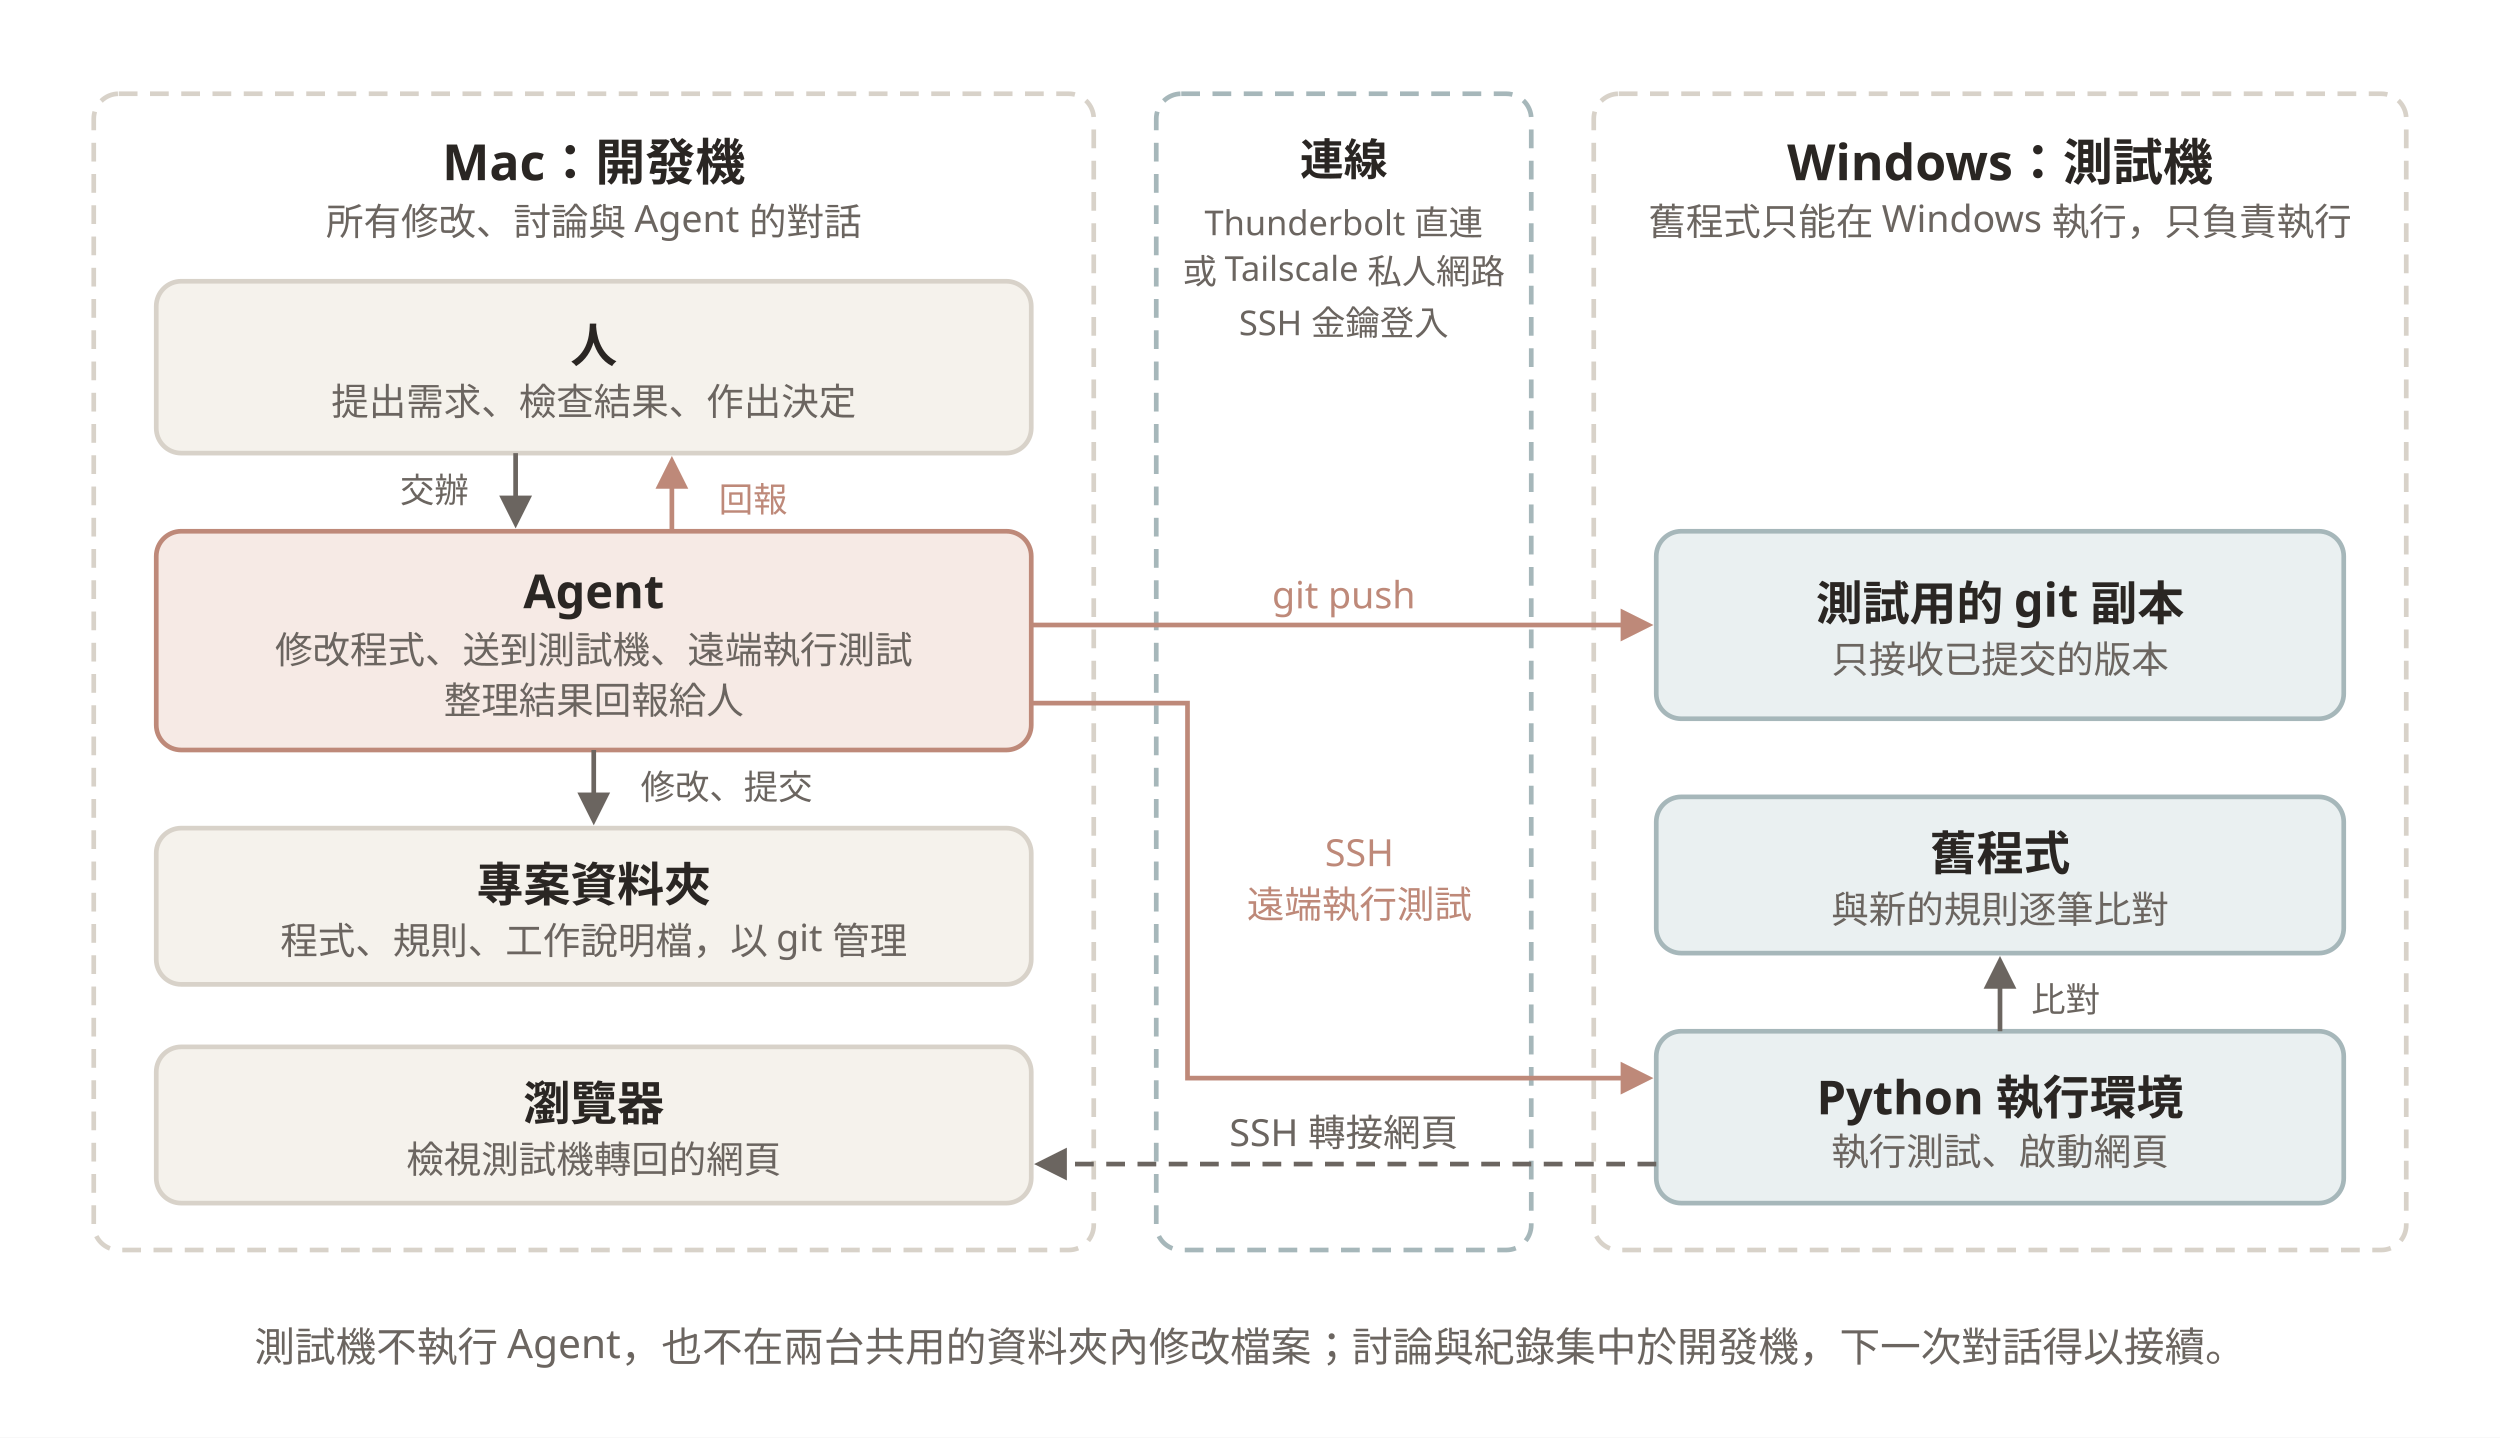
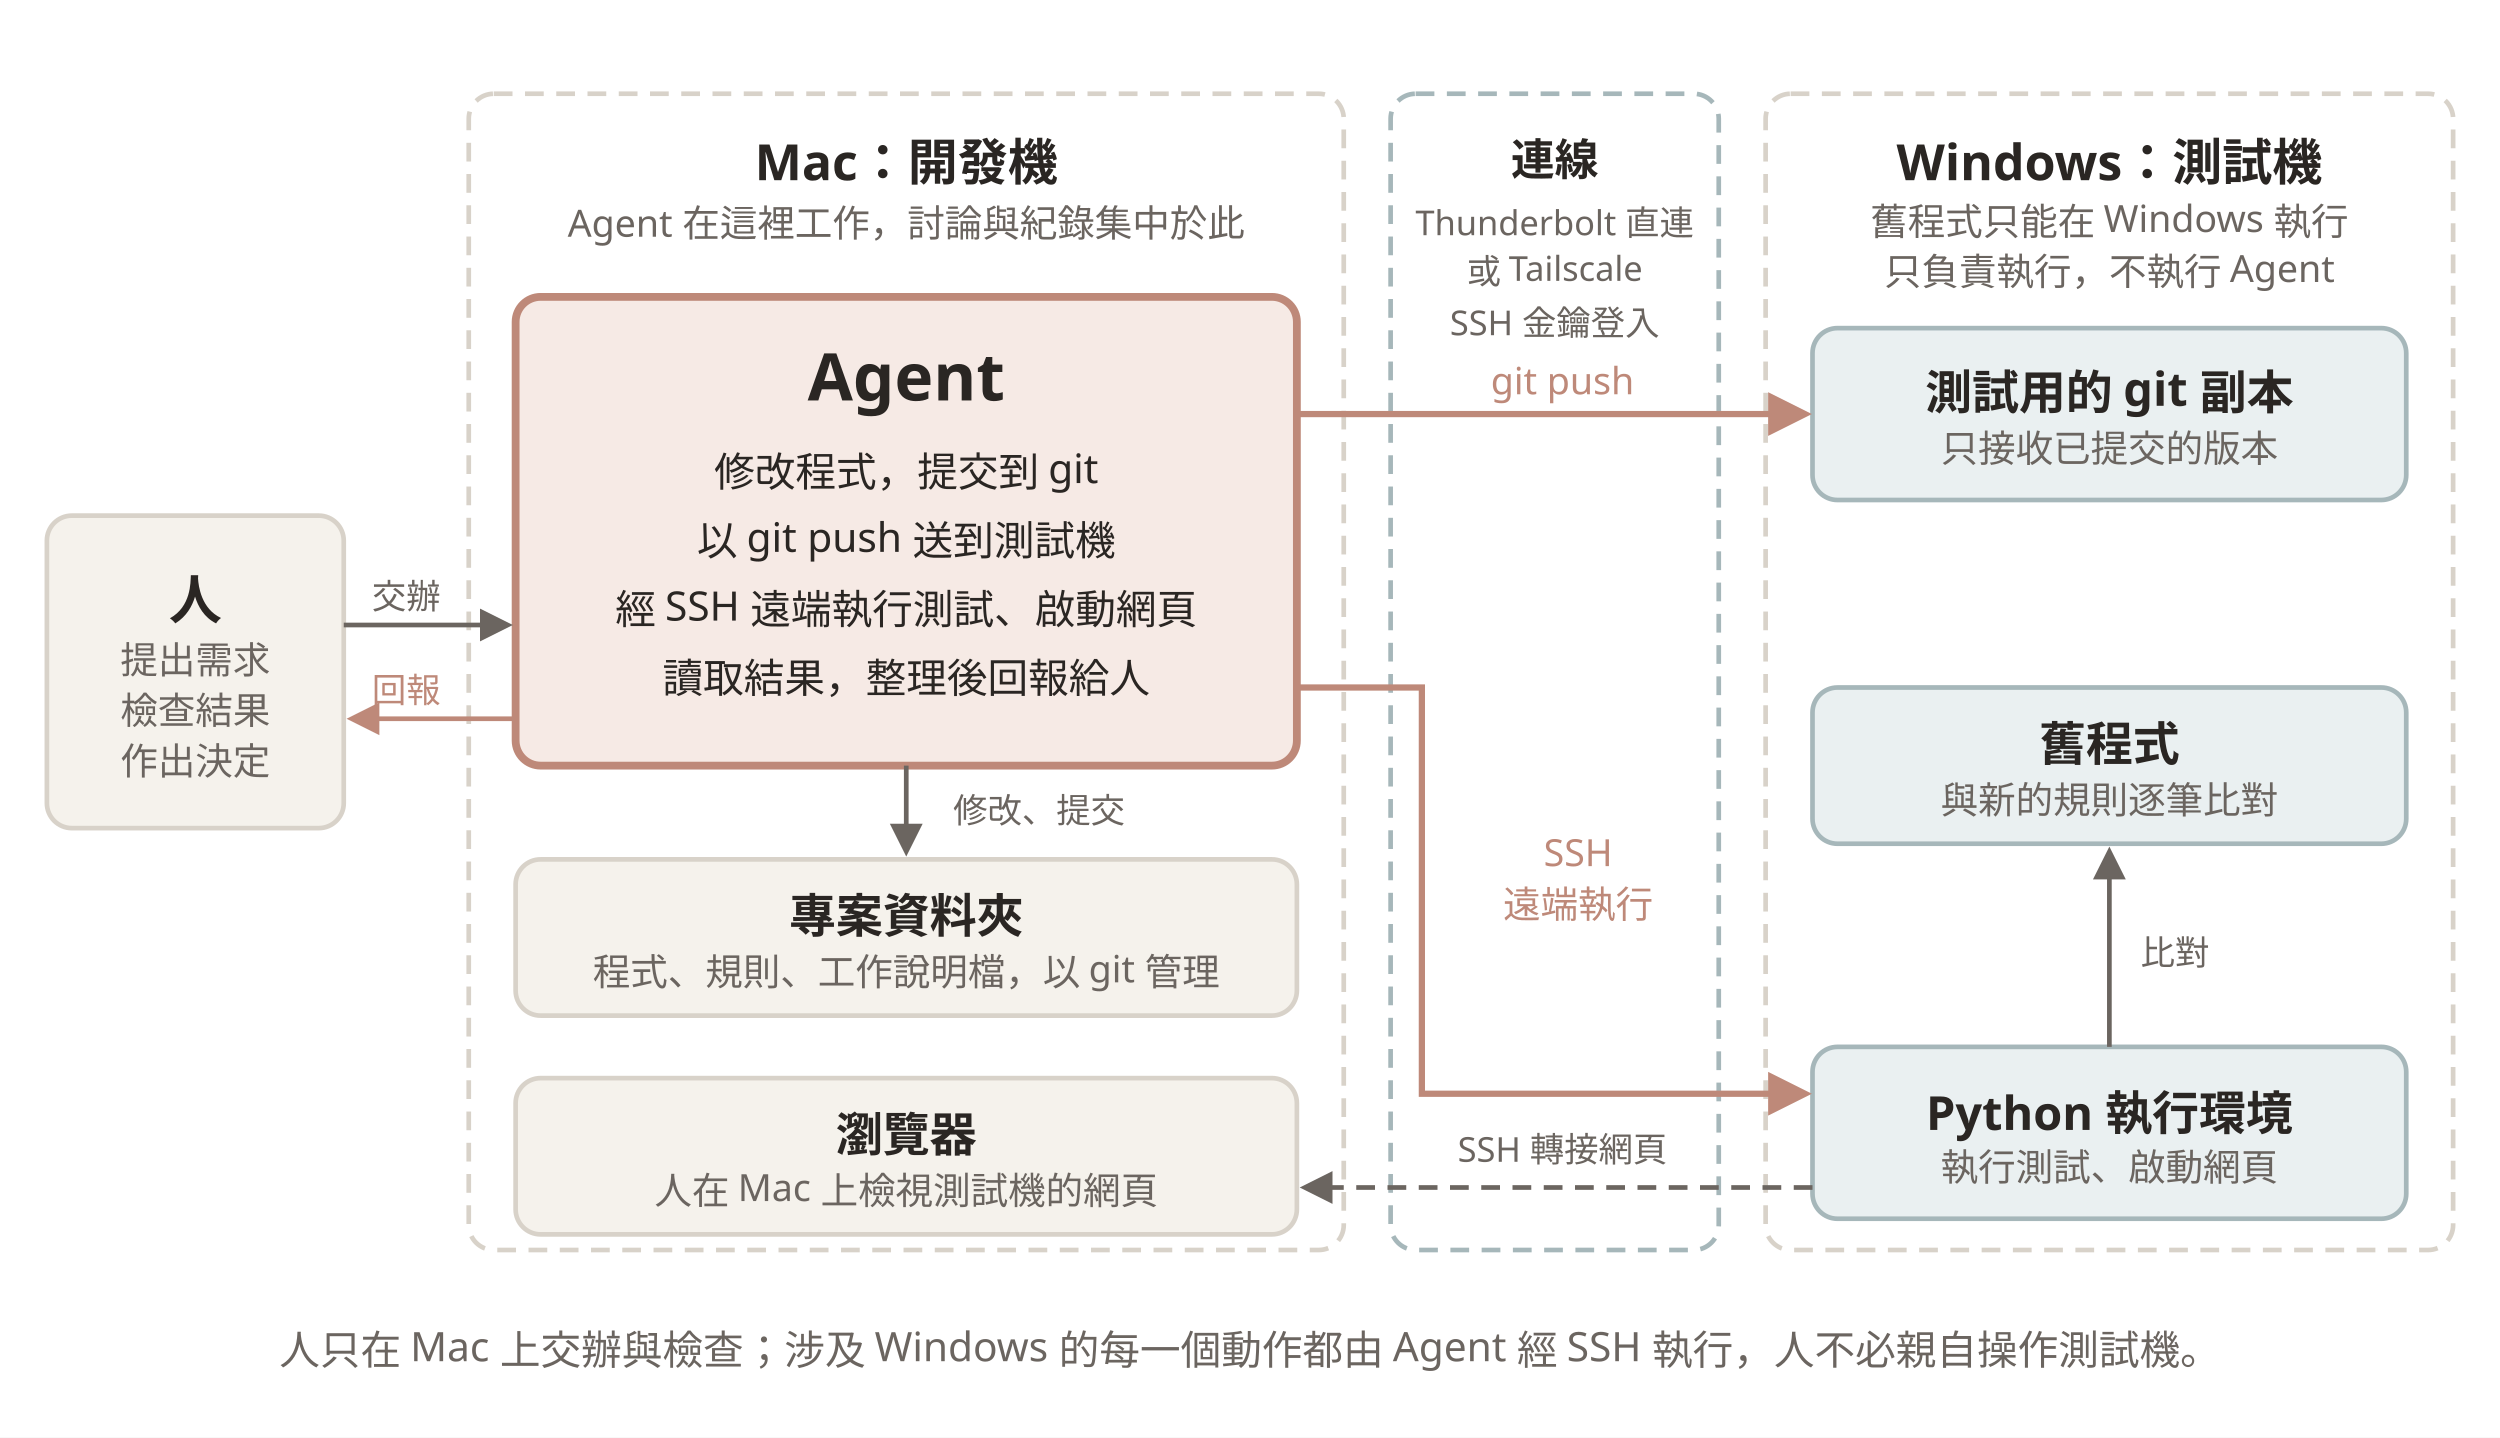
<svg xmlns="http://www.w3.org/2000/svg" viewBox="0 0 1600 920" width="1600" height="920" font-family="PingFang TC, Hiragino Sans GB, sans-serif">
  <defs>
    <marker id="ah" viewBox="0 0 10 10" refX="8" refY="5" markerWidth="7" markerHeight="7" orient="auto-start-reverse">
      <path d="M0,0 L10,5 L0,10 z" fill="#6B6560" />
    </marker>
    <marker id="ahr" viewBox="0 0 10 10" refX="8" refY="5" markerWidth="7" markerHeight="7" orient="auto-start-reverse">
      <path d="M0,0 L10,5 L0,10 z" fill="#BE8979" />
    </marker>
  </defs>
  <rect width="1600" height="920" fill="#FFFFFF" />
-   <rect x="60" y="60" width="640" height="740" rx="16" fill="none" stroke="#D8D2C9" stroke-width="3" stroke-dasharray="12 8" />
-   <text x="380" y="100.0" font-size="32" fill="#2A2623" font-weight="600" text-anchor="middle" dominant-baseline="central">Mac：開發機</text>
-   <text x="380" y="140.0" font-size="24" fill="#6B6560" text-anchor="middle" dominant-baseline="central">所有修改、討論與 Agent 的對話</text>
-   <rect x="740" y="60" width="240" height="740" rx="16" fill="none" stroke="#A6B7BA" stroke-width="3" stroke-dasharray="12 8" />
-   <text x="860" y="100.0" font-size="28" fill="#2A2623" font-weight="600" text-anchor="middle" dominant-baseline="central">連線</text>
-   <text x="860" y="140.0" font-size="22" fill="#6B6560" text-anchor="middle" dominant-baseline="central">Thunderbolt 直連</text>
-   <text x="860" y="172.0" font-size="22" fill="#6B6560" text-anchor="middle" dominant-baseline="central">或 Tailscale 私人網路</text>
-   <text x="860" y="204.0" font-size="22" fill="#6B6560" text-anchor="middle" dominant-baseline="central">SSH 金鑰登入</text>
-   <rect x="1020" y="60" width="520" height="740" rx="16" fill="none" stroke="#D8D2C9" stroke-width="3" stroke-dasharray="12 8" />
-   <text x="1280" y="100.0" font-size="32" fill="#2A2623" font-weight="600" text-anchor="middle" dominant-baseline="central">Windows：測試機</text>
-   <text x="1280" y="140.0" font-size="24" fill="#6B6560" text-anchor="middle" dominant-baseline="central">舊程式只能在 Windows 執行，只負責執行</text>
-   <rect x="100" y="180" width="560" height="110" rx="16" fill="#F5F2EC" stroke="#D8D2C9" stroke-width="3" />
-   <text x="380.0" y="218.8" font-size="30" fill="#2A2623" font-weight="600" text-anchor="middle" dominant-baseline="central">人</text>
-   <text x="380.0" y="255.2" font-size="24" fill="#6B6560" text-anchor="middle" dominant-baseline="central">提出需求、檢查結果、作出決定</text>
-   <rect x="100" y="340" width="560" height="140" rx="16" fill="#F6EAE5" stroke="#BE8979" stroke-width="3" />
-   <text x="380.0" y="377.6" font-size="30" fill="#2A2623" font-weight="600" text-anchor="middle" dominant-baseline="central">Agent</text>
-   <text x="380.0" y="414.1" font-size="24" fill="#6B6560" text-anchor="middle" dominant-baseline="central">修改程式、送到測試機、遠端執行測試</text>
-   <text x="380.0" y="446.4" font-size="24" fill="#6B6560" text-anchor="middle" dominant-baseline="central">整理結果回報給人</text>
-   <rect x="100" y="530" width="560" height="100" rx="16" fill="#F5F2EC" stroke="#D8D2C9" stroke-width="3" />
-   <text x="380.0" y="563.8" font-size="30" fill="#2A2623" font-weight="600" text-anchor="middle" dominant-baseline="central">專案資料夾</text>
-   <text x="380.0" y="600.2" font-size="24" fill="#6B6560" text-anchor="middle" dominant-baseline="central">程式、規則、工作說明檔，以 git 管理</text>
-   <rect x="100" y="670" width="560" height="100" rx="16" fill="#F5F2EC" stroke="#D8D2C9" stroke-width="3" />
-   <text x="380.0" y="703.8" font-size="30" fill="#2A2623" font-weight="600" text-anchor="middle" dominant-baseline="central">瀏覽器</text>
-   <text x="380.0" y="740.2" font-size="24" fill="#6B6560" text-anchor="middle" dominant-baseline="central">檢視測試機轉回的網頁</text>
-   <polyline points="330,290 330,334" fill="none" stroke="#6B6560" stroke-width="3" marker-end="url(#ah)" />
-   <text x="300" y="312.0" font-size="22" fill="#6B6560" text-anchor="end" dominant-baseline="central">交辦</text>
-   <polyline points="430,340 430,296" fill="none" stroke="#BE8979" stroke-width="3" marker-end="url(#ahr)" />
-   <text x="460" y="318.0" font-size="22" fill="#BE8979" text-anchor="start" dominant-baseline="central">回報</text>
-   <polyline points="380,480 380,524" fill="none" stroke="#6B6560" stroke-width="3" marker-end="url(#ah)" />
-   <text x="410" y="502.0" font-size="22" fill="#6B6560" text-anchor="start" dominant-baseline="central">修改、提交</text>
-   <rect x="1060" y="340" width="440" height="120" rx="16" fill="#EAF0F1" stroke="#A6B7BA" stroke-width="3" />
-   <text x="1280.0" y="383.8" font-size="30" fill="#2A2623" font-weight="600" text-anchor="middle" dominant-baseline="central">測試用的 git 副本</text>
-   <text x="1280.0" y="420.2" font-size="24" fill="#6B6560" text-anchor="middle" dominant-baseline="central">只接收已提交的版本</text>
-   <rect x="1060" y="510" width="440" height="100" rx="16" fill="#EAF0F1" stroke="#A6B7BA" stroke-width="3" />
-   <text x="1280.0" y="543.8" font-size="30" fill="#2A2623" font-weight="600" text-anchor="middle" dominant-baseline="central">舊程式</text>
-   <text x="1280.0" y="580.2" font-size="24" fill="#6B6560" text-anchor="middle" dominant-baseline="central">與新的規則逐筆比對</text>
-   <rect x="1060" y="660" width="440" height="110" rx="16" fill="#EAF0F1" stroke="#A6B7BA" stroke-width="3" />
-   <text x="1280.0" y="698.8" font-size="30" fill="#2A2623" font-weight="600" text-anchor="middle" dominant-baseline="central">Python 執行環境</text>
-   <text x="1280.0" y="735.2" font-size="24" fill="#6B6560" text-anchor="middle" dominant-baseline="central">執行測試、啟動網頁</text>
-   <polyline points="1280,660 1280,616" fill="none" stroke="#6B6560" stroke-width="3" marker-end="url(#ah)" />
-   <text x="1300" y="638.0" font-size="22" fill="#6B6560" text-anchor="start" dominant-baseline="central">比對</text>
-   <polyline points="660,400 1054,400" fill="none" stroke="#BE8979" stroke-width="3" marker-end="url(#ahr)" />
-   <text x="860" y="380.0" font-size="24" fill="#BE8979" text-anchor="middle" dominant-baseline="central">git push</text>
-   <polyline points="660,450 760,450 760,690 1054,690" fill="none" stroke="#BE8979" stroke-width="3" marker-end="url(#ahr)" />
-   <text x="870" y="545.0" font-size="24" fill="#BE8979" text-anchor="middle" dominant-baseline="central">SSH</text>
-   <text x="870" y="577.0" font-size="24" fill="#BE8979" text-anchor="middle" dominant-baseline="central">遠端執行測試</text>
-   <polyline points="1060,745 666,745" fill="none" stroke="#6B6560" stroke-width="3" stroke-dasharray="12 8" marker-end="url(#ah)" />
-   <text x="860" y="722.0" font-size="24" fill="#6B6560" text-anchor="middle" dominant-baseline="central">SSH 轉接網頁</text>
-   <text x="800" y="860.0" font-size="26" fill="#6B6560" text-anchor="middle" dominant-baseline="central">測試機不執行 Agent，也不在兩台共用的資料夾內修改檔案；討論與紀錄集中於開發機，下一次對話得以接續。</text>
+   <rect x="30" y="330" width="190" height="200" rx="16" fill="#F5F2EC" stroke="#D8D2C9" stroke-width="3" />
+   <text x="125.0" y="381.4" font-size="34" fill="#2A2623" font-weight="600" text-anchor="middle" dominant-baseline="central">人</text>
+   <text x="125.0" y="420.6" font-size="24" fill="#6B6560" text-anchor="middle" dominant-baseline="central">提出需求</text>
+   <text x="125.0" y="452.9" font-size="24" fill="#6B6560" text-anchor="middle" dominant-baseline="central">檢查結果</text>
+   <text x="125.0" y="485.3" font-size="24" fill="#6B6560" text-anchor="middle" dominant-baseline="central">作出決定</text>
+   <rect x="300" y="60" width="560" height="740" rx="16" fill="none" stroke="#D8D2C9" stroke-width="3" stroke-dasharray="12 8" />
+   <text x="580" y="100.0" font-size="32" fill="#2A2623" font-weight="600" text-anchor="middle" dominant-baseline="central">Mac：開發機</text>
+   <text x="580" y="140.0" font-size="24" fill="#6B6560" text-anchor="middle" dominant-baseline="central">Agent 在這裡工作，討論與紀錄集中於此</text>
+   <rect x="890" y="60" width="210" height="740" rx="16" fill="none" stroke="#A6B7BA" stroke-width="3" stroke-dasharray="12 8" />
+   <text x="995" y="100.0" font-size="28" fill="#2A2623" font-weight="600" text-anchor="middle" dominant-baseline="central">連線</text>
+   <text x="995" y="140.0" font-size="22" fill="#6B6560" text-anchor="middle" dominant-baseline="central">Thunderbolt 直連</text>
+   <text x="995" y="172.0" font-size="22" fill="#6B6560" text-anchor="middle" dominant-baseline="central">或 Tailscale</text>
+   <text x="995" y="204.0" font-size="22" fill="#6B6560" text-anchor="middle" dominant-baseline="central">SSH 金鑰登入</text>
+   <rect x="1130" y="60" width="440" height="740" rx="16" fill="none" stroke="#D8D2C9" stroke-width="3" stroke-dasharray="12 8" />
+   <text x="1350" y="100.0" font-size="32" fill="#2A2623" font-weight="600" text-anchor="middle" dominant-baseline="central">Windows：測試機</text>
+   <text x="1350" y="140.0" font-size="24" fill="#6B6560" text-anchor="middle" dominant-baseline="central">舊程式只能在 Windows 執行</text>
+   <text x="1350" y="172.0" font-size="24" fill="#6B6560" text-anchor="middle" dominant-baseline="central">只負責執行，不執行 Agent</text>
+   <rect x="330" y="190" width="500" height="300" rx="16" fill="#F6EAE5" stroke="#BE8979" stroke-width="5" />
+   <text x="580" y="240.0" font-size="42" fill="#2A2623" font-weight="600" text-anchor="middle" dominant-baseline="central">Agent</text>
+   <text x="580" y="300.0" font-size="26" fill="#2A2623" text-anchor="middle" dominant-baseline="central">修改程式，提交到 git</text>
+   <text x="580" y="344.0" font-size="26" fill="#2A2623" text-anchor="middle" dominant-baseline="central">以 git push 送到測試機</text>
+   <text x="580" y="388.0" font-size="26" fill="#2A2623" text-anchor="middle" dominant-baseline="central">經 SSH 遠端執行測試、啟動網頁</text>
+   <text x="580" y="432.0" font-size="26" fill="#2A2623" text-anchor="middle" dominant-baseline="central">讀取結果，整理後回報給人</text>
+   <rect x="330" y="550" width="500" height="100" rx="16" fill="#F5F2EC" stroke="#D8D2C9" stroke-width="3" />
+   <text x="580.0" y="583.8" font-size="30" fill="#2A2623" font-weight="600" text-anchor="middle" dominant-baseline="central">專案資料夾</text>
+   <text x="580.0" y="620.2" font-size="24" fill="#6B6560" text-anchor="middle" dominant-baseline="central">程式、規則、工作說明檔，以 git 管理</text>
+   <rect x="330" y="690" width="500" height="100" rx="16" fill="#F5F2EC" stroke="#D8D2C9" stroke-width="3" />
+   <text x="580.0" y="723.8" font-size="30" fill="#2A2623" font-weight="600" text-anchor="middle" dominant-baseline="central">瀏覽器</text>
+   <text x="580.0" y="760.2" font-size="24" fill="#6B6560" text-anchor="middle" dominant-baseline="central">人在 Mac 上檢視測試機的網頁</text>
+   <polyline points="220,400 324,400" fill="none" stroke="#6B6560" stroke-width="3" marker-end="url(#ah)" />
+   <text x="260" y="380.0" font-size="22" fill="#6B6560" text-anchor="middle" dominant-baseline="central">交辦</text>
+   <polyline points="330,460 226,460" fill="none" stroke="#BE8979" stroke-width="3" marker-end="url(#ahr)" />
+   <text x="260" y="440.0" font-size="22" fill="#BE8979" text-anchor="middle" dominant-baseline="central">回報</text>
+   <polyline points="580,490 580,544" fill="none" stroke="#6B6560" stroke-width="3" marker-end="url(#ah)" />
+   <text x="610" y="517.0" font-size="22" fill="#6B6560" text-anchor="start" dominant-baseline="central">修改、提交</text>
+   <rect x="1160" y="210" width="380" height="110" rx="16" fill="#EAF0F1" stroke="#A6B7BA" stroke-width="3" />
+   <text x="1350.0" y="248.8" font-size="30" fill="#2A2623" font-weight="600" text-anchor="middle" dominant-baseline="central">測試用的 git 副本</text>
+   <text x="1350.0" y="285.2" font-size="24" fill="#6B6560" text-anchor="middle" dominant-baseline="central">只接收已提交的版本</text>
+   <rect x="1160" y="440" width="380" height="100" rx="16" fill="#EAF0F1" stroke="#A6B7BA" stroke-width="3" />
+   <text x="1350.0" y="473.8" font-size="30" fill="#2A2623" font-weight="600" text-anchor="middle" dominant-baseline="central">舊程式</text>
+   <text x="1350.0" y="510.2" font-size="24" fill="#6B6560" text-anchor="middle" dominant-baseline="central">與新的規則逐筆比對</text>
+   <rect x="1160" y="670" width="380" height="110" rx="16" fill="#EAF0F1" stroke="#A6B7BA" stroke-width="3" />
+   <text x="1350.0" y="708.8" font-size="30" fill="#2A2623" font-weight="600" text-anchor="middle" dominant-baseline="central">Python 執行環境</text>
+   <text x="1350.0" y="745.2" font-size="24" fill="#6B6560" text-anchor="middle" dominant-baseline="central">執行測試、啟動網頁</text>
+   <polyline points="1350,670 1350,546" fill="none" stroke="#6B6560" stroke-width="3" marker-end="url(#ah)" />
+   <text x="1370" y="608.0" font-size="22" fill="#6B6560" text-anchor="start" dominant-baseline="central">比對</text>
+   <polyline points="830,265 1154,265" fill="none" stroke="#BE8979" stroke-width="4" marker-end="url(#ahr)" />
+   <text x="1000" y="243.0" font-size="24" fill="#BE8979" text-anchor="middle" dominant-baseline="central">git push</text>
+   <polyline points="830,440 910,440 910,700 1154,700" fill="none" stroke="#BE8979" stroke-width="4" marker-end="url(#ahr)" />
+   <text x="1010" y="545.0" font-size="24" fill="#BE8979" text-anchor="middle" dominant-baseline="central">SSH</text>
+   <text x="1010" y="577.0" font-size="24" fill="#BE8979" text-anchor="middle" dominant-baseline="central">遠端執行</text>
+   <polyline points="1160,760 836,760" fill="none" stroke="#6B6560" stroke-width="3" stroke-dasharray="12 8" marker-end="url(#ah)" />
+   <text x="1000" y="733.0" font-size="22" fill="#6B6560" text-anchor="middle" dominant-baseline="central">SSH 轉接網頁</text>
+   <text x="800" y="862.0" font-size="26" fill="#6B6560" text-anchor="middle" dominant-baseline="central">人只在 Mac 上交辦與檢查；涉及 Windows 的每一個動作都由 Agent 經 SSH 執行，人不必親自操作測試機。</text>
</svg>
